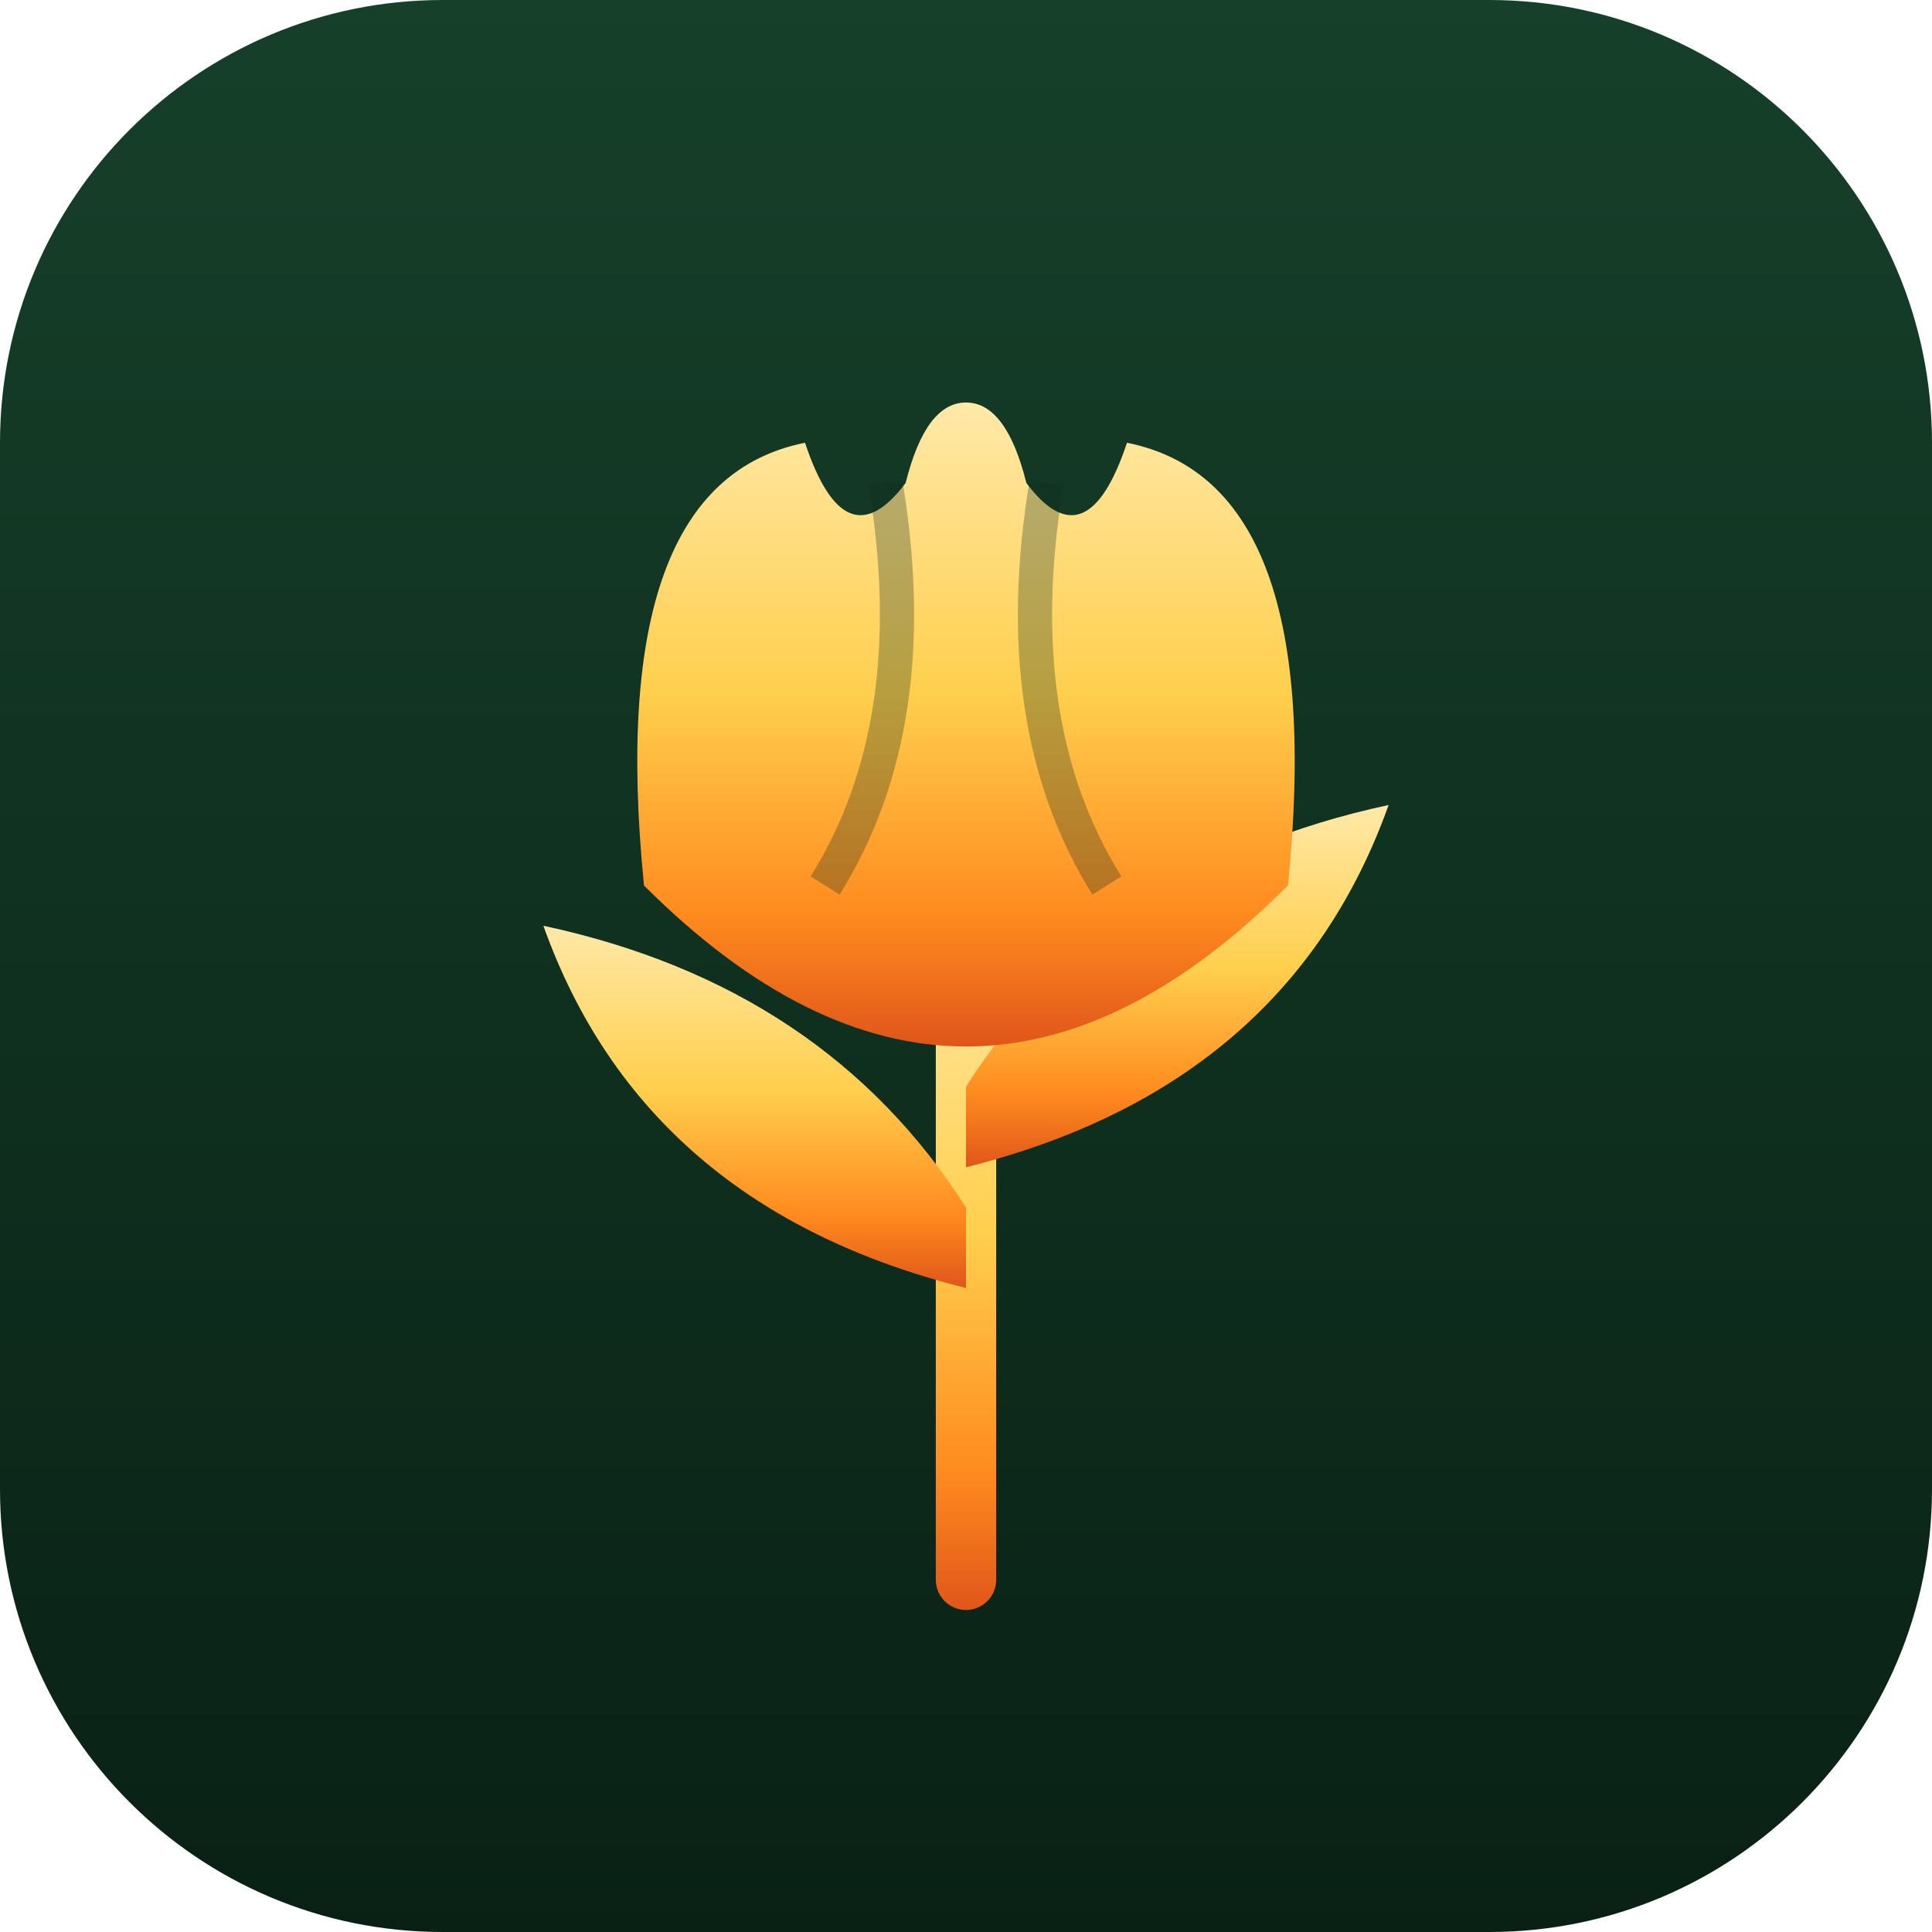
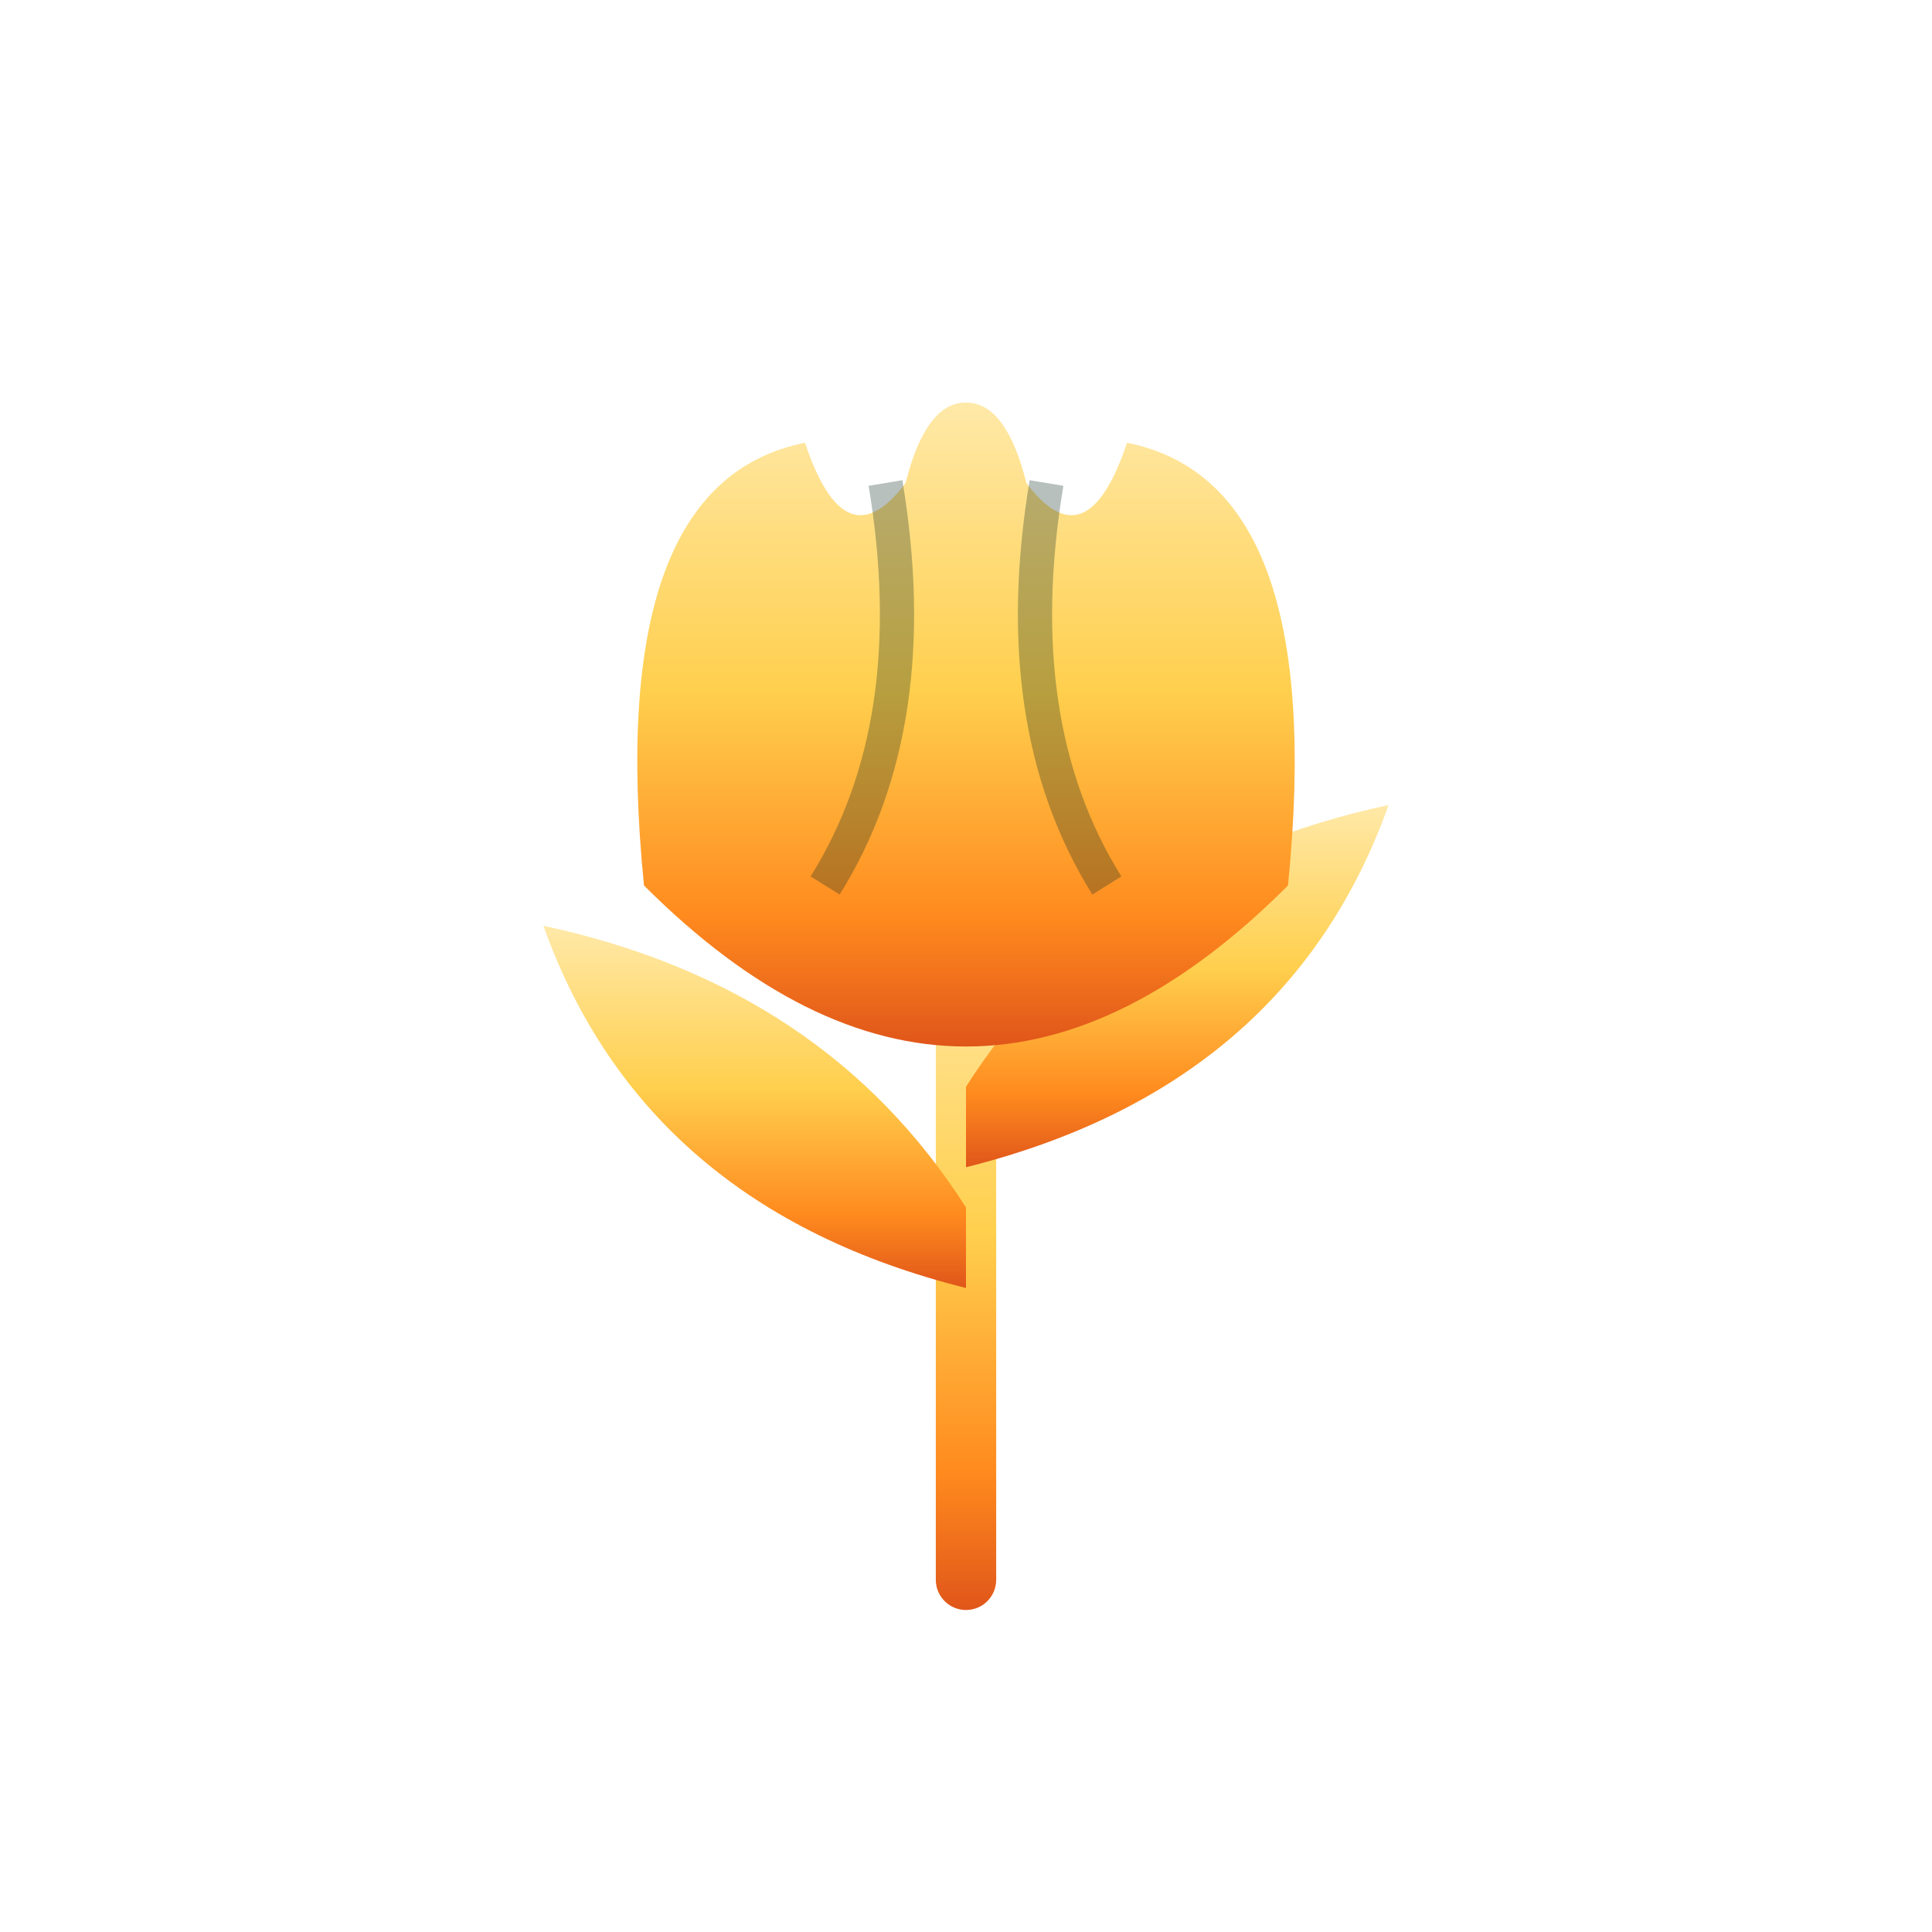
<svg xmlns="http://www.w3.org/2000/svg" viewBox="0 0 96 96" width="96" height="96">
  <defs>
-     <linearGradient id="bg" x1="0" y1="0" x2="0" y2="1">
-       <stop offset="0" stop-color="#16402a" />
-       <stop offset="1" stop-color="#092115" />
-     </linearGradient>
    <linearGradient id="g" x1="0" y1="0" x2="0" y2="1">
      <stop offset="0" stop-color="#ffe9a8" />
      <stop offset=".45" stop-color="#ffcf4d" />
      <stop offset=".8" stop-color="#ff8a1e" />
      <stop offset="1" stop-color="#e0561a" />
    </linearGradient>
  </defs>
-   <rect width="96" height="96" rx="22" fill="url(#bg)" />
  <rect x="46.5" y="46" width="3" height="34" rx="1.5" fill="url(#g)" />
  <path d="M48 64 Q32 60 27 46 Q41 49 48 60 Z" fill="url(#g)" />
  <path d="M48 58 Q64 54 69 40 Q55 43 48 54 Z" fill="url(#g)" />
  <path d="M32 44 Q30 24 40 22 Q42 28 45 24 Q46 20 48 20 Q50 20 51 24 Q54 28 56 22 Q66 24 64 44 Q56 52 48 52 Q40 52 32 44 Z" fill="url(#g)" />
  <path d="M44 24 Q46 36 41 44 M52 24 Q50 36 55 44" fill="none" stroke="#0e2c1d" stroke-width="1.7" opacity=".3" />
</svg>
